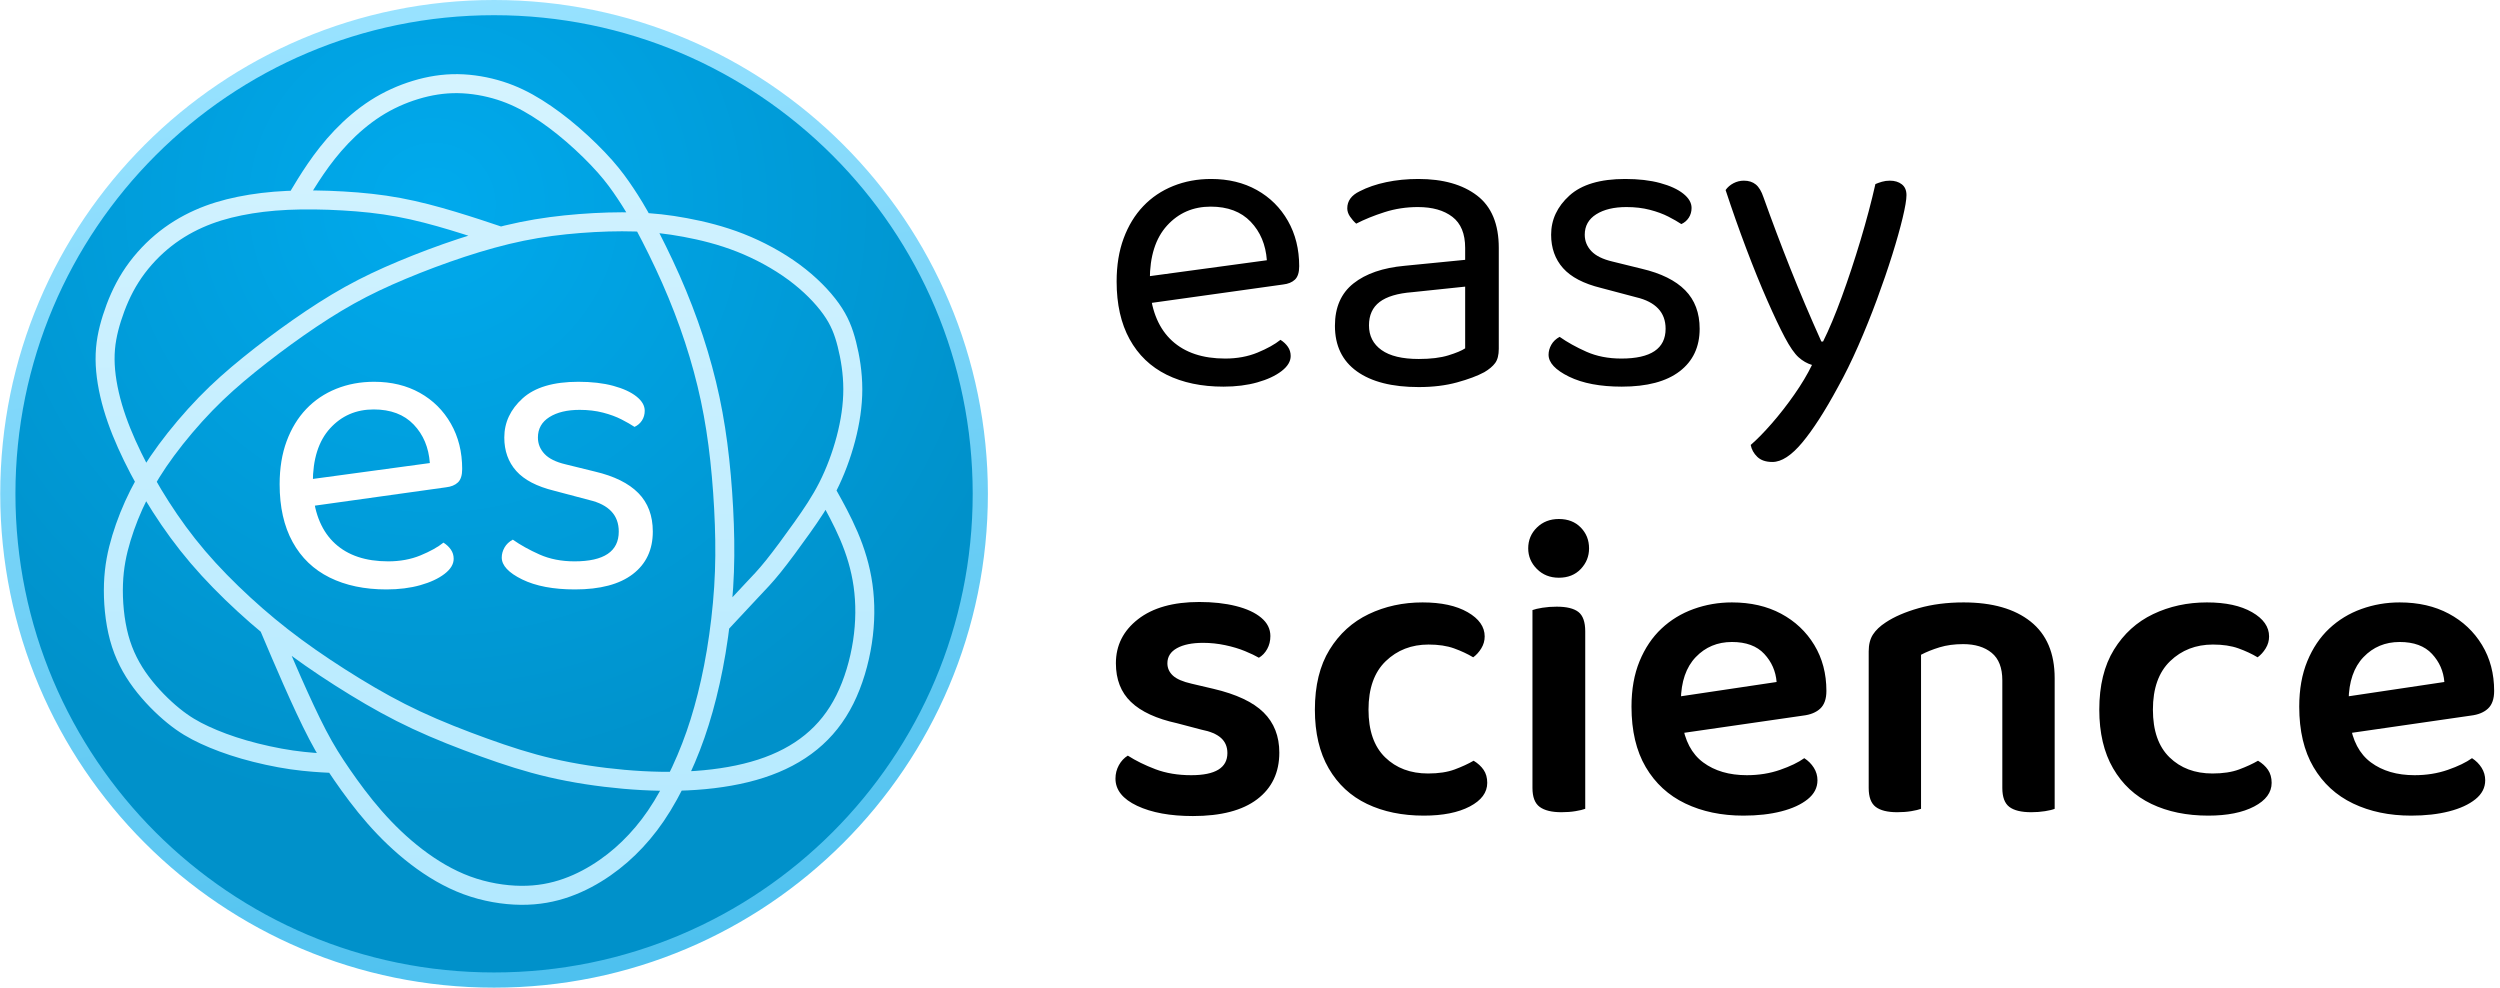
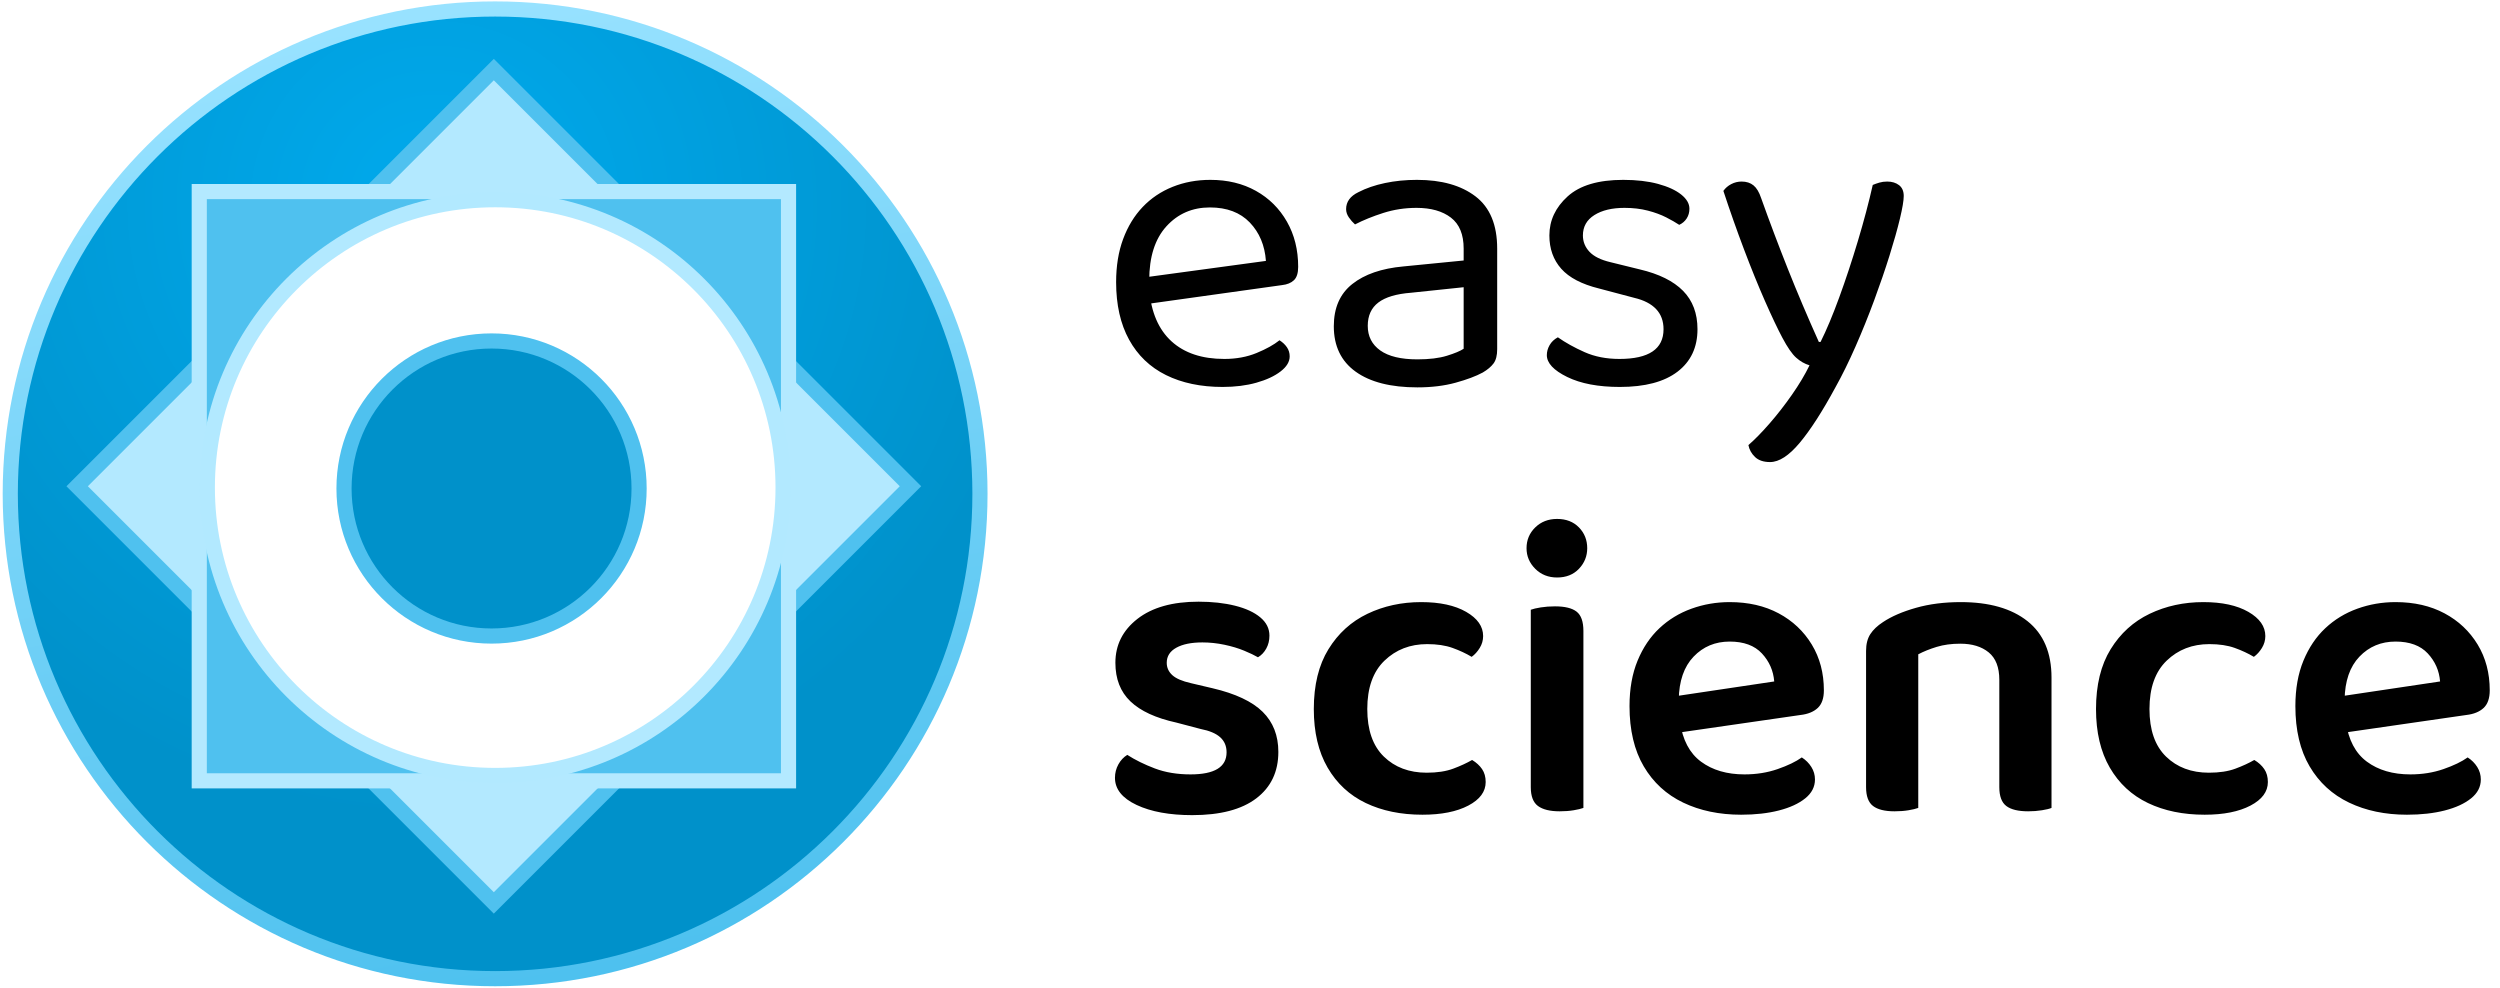
- <svg xmlns="http://www.w3.org/2000/svg" xmlns:ns1="https://boxy-svg.com" viewBox="0 0 164.5 65" height="32px" width="81px">
+ <svg xmlns="http://www.w3.org/2000/svg" xmlns:ns1="https://boxy-svg.com" viewBox="0 0 165 65" width="81px" height="32px">
  <defs>
-     <ns1:grid x="0" y="0" width="190" height="80" />
-     <linearGradient gradientUnits="userSpaceOnUse" x1="18.908" y1="-199.784" x2="18.908" y2="-134.405" id="gradient-7" gradientTransform="matrix(8.425974, 0, 0, 8.425974, 164.4273, 1731.95)">
-       <stop offset="0" style="stop-color: rgb(212, 243, 255);" />
-       <stop offset="1" style="stop-color: rgb(179, 233, 255);" />
-     </linearGradient>
-     <radialGradient id="gradient-2" gradientUnits="userSpaceOnUse" cx="152.286" cy="126.898" r="330" gradientTransform="matrix(0.638467, -1.091841, 1.097297, 0.641658, 52.65612, 215.4018)">
+     <radialGradient id="gradient-1" gradientUnits="userSpaceOnUse" cx="152.286" cy="126.898" r="330" gradientTransform="matrix(0.638467, -1.091841, 1.097297, 0.641658, 52.65612, 215.4018)">
      <stop offset="0" style="stop-color: rgb(0, 170, 237);" />
      <stop offset="1" style="stop-color: rgb(0, 145, 202);" />
    </radialGradient>
-     <linearGradient id="gradient-3" gradientUnits="userSpaceOnUse" x1="330" y1="0" x2="330" y2="660" gradientTransform="matrix(0.980745, -0.195296, 0.195753, 0.983035, -58.73431, 67.66556)">
+     <linearGradient id="gradient-0" gradientUnits="userSpaceOnUse" x1="330" y1="0" x2="330" y2="660" gradientTransform="matrix(0.980745, -0.195296, 0.195753, 0.983035, -58.73431, 67.66556)">
      <stop offset="0" style="stop-color: rgb(152, 226, 255);" />
      <stop offset="1" style="stop-color: rgb(78, 193, 239);" />
    </linearGradient>
+     <ns1:grid x="0" y="0" width="186" height="80" />
  </defs>
-   <g transform="matrix(0.341978, 0, 0, 0.341978, -0.575171, 0.222591)">
-     <g transform="matrix(0.283555, 0, 0, 0.283555, 3.164114, 1.670931)">
-       <circle style="paint-order: fill; stroke-width: 10.312px; fill: url(&quot;#gradient-2&quot;); stroke: url(&quot;#gradient-3&quot;);" cx="329.929" cy="326.968" r="330">
+   <g transform="matrix(0.341978, 0, 0, 0.341978, -0.383626, 0.22259)">
+     <g transform="matrix(0.283555, 0, 0, 0.283555, 3.122751, 1.671054)">
+       <circle style="fill: url(&quot;#gradient-1&quot;); stroke: url(&quot;#gradient-0&quot;); paint-order: fill; stroke-width: 10.312px;" cx="329.929" cy="326.968" r="330">
        </circle>
-       <path style="fill: none; stroke: url(&quot;#gradient-7&quot;); stroke-width: 12.891px;" d="M 195.564 127.662 L 197.656 124.156 C 199.747 120.649 203.931 113.637 208.867 106.435 C 213.803 99.233 219.492 91.843 226.295 84.727 C 233.098 77.611 241.014 70.771 249.576 65.288 C 258.137 59.805 267.342 55.68 276.684 52.844 C 286.025 50.008 295.503 48.462 305.264 48.582 C 315.024 48.702 325.069 50.49 334.051 53.343 C 343.033 56.196 350.953 60.114 359 65.133 C 367.047 70.152 375.222 76.271 383.253 83.215 C 391.285 90.159 399.174 97.927 405.169 104.699 C 411.164 111.471 415.265 117.246 419.189 123.141 C 423.113 129.037 426.86 135.052 432.082 144.763 C 437.303 154.474 443.999 167.881 449.956 181.356 C 455.913 194.831 461.132 208.374 465.587 221.935 C 470.042 235.496 473.733 249.074 476.609 262.601 C 479.484 276.127 481.544 289.603 483.104 303.937 C 484.665 318.272 485.727 333.465 486.23 347.903 C 486.734 362.34 486.679 376.022 485.754 390.476 C 484.83 404.931 483.035 420.159 480.679 434.236 C 478.323 448.312 475.404 461.237 472.066 473.131 C 468.729 485.025 464.971 495.887 460.269 506.939 C 455.566 517.991 449.919 529.231 444.164 538.65 C 438.41 548.069 432.549 555.665 426.188 562.489 C 419.827 569.312 412.965 575.362 405.195 580.759 C 397.424 586.156 388.745 590.9 379.329 594.252 C 369.914 597.603 359.763 599.563 348.201 599.46 C 336.639 599.356 323.666 597.191 311.459 592.688 C 299.253 588.184 287.813 581.344 277.341 573.334 C 266.868 565.325 257.364 556.147 248.878 546.47 C 240.393 536.794 232.926 526.618 226.746 517.663 C 220.565 508.709 215.67 500.974 210.168 490.456 C 204.666 479.937 198.558 466.634 192.963 453.984 C 187.369 441.334 182.288 429.337 179.748 423.339 L 177.208 417.34 M 222.304 510.05 L 217.553 509.809 C 212.803 509.569 203.301 509.087 192.7 507.558 C 182.099 506.028 170.398 503.45 160.153 500.494 C 149.907 497.537 141.118 494.203 133.55 490.696 C 125.982 487.19 119.637 483.512 112.394 477.634 C 105.151 471.756 97.011 463.678 90.385 454.792 C 83.759 445.906 78.648 436.212 75.511 424.645 C 72.374 413.077 71.212 399.637 71.628 388.07 C 72.044 376.502 74.037 366.809 77.023 356.96 C 80.008 347.112 83.986 337.109 88.948 327.278 C 93.91 317.447 99.857 307.787 107.543 297.372 C 115.23 286.956 124.655 275.784 134.127 266.021 C 143.599 256.259 153.118 247.905 163.599 239.415 C 174.079 230.924 185.523 222.296 197.047 214.235 C 208.571 206.174 220.176 198.681 231.75 192.235 C 243.324 185.79 254.868 180.393 267.555 175.082 C 280.243 169.771 294.076 164.546 307.87 160.008 C 321.665 155.471 335.422 151.621 348.775 148.888 C 362.128 146.155 375.077 144.54 388.066 143.526 C 401.054 142.512 414.083 142.099 425.803 142.477 C 437.523 142.856 447.935 144.024 459.595 146.19 C 471.255 148.355 484.163 151.518 497.043 156.588 C 509.924 161.658 522.776 168.637 533.534 176.577 C 544.292 184.518 552.954 193.421 558.662 201.43 C 564.37 209.44 567.124 216.555 569.379 225.424 C 571.634 234.293 573.39 244.915 573.406 255.898 C 573.421 266.881 571.696 278.224 568.722 289.534 C 565.749 300.843 561.527 312.118 556.476 322.087 C 551.425 332.056 545.543 340.718 538.933 350.034 C 532.323 359.35 524.983 369.318 519.409 376.245 C 513.835 383.171 510.027 387.056 504.341 393.071 C 498.656 399.087 491.093 407.234 487.312 411.307 L 483.531 415.381 M 336.144 152.824 L 330.57 150.951 C 324.996 149.077 313.849 145.331 302.032 141.773 C 290.216 138.215 277.731 134.846 265.224 132.526 C 252.716 130.205 240.186 128.934 227.391 128.195 C 214.597 127.456 201.538 127.249 189.694 127.799 C 177.85 128.349 167.222 129.656 157.334 131.667 C 147.446 133.678 138.298 136.393 129.429 140.346 C 120.561 144.299 111.97 149.49 104.045 156.176 C 96.12 162.861 88.86 171.043 83.209 179.946 C 77.558 188.849 73.515 198.474 70.593 207.686 C 67.672 216.899 65.87 225.699 65.929 235.685 C 65.987 245.671 67.905 256.843 71.181 268.032 C 74.457 279.221 79.091 290.428 84.612 301.754 C 90.132 313.081 96.54 324.527 103.858 335.94 C 111.176 347.352 119.406 358.731 128.904 369.868 C 138.401 381.006 149.168 391.903 160.221 402.061 C 171.274 412.219 182.615 421.637 195.304 430.987 C 207.994 440.337 222.032 449.619 235.7 457.972 C 249.367 466.325 262.664 473.75 277.318 480.59 C 291.972 487.431 307.984 493.687 323.202 499.17 C 338.42 504.653 352.843 509.362 368.537 513.006 C 384.231 516.65 401.195 519.228 417.924 520.706 C 434.652 522.184 451.146 522.562 466.929 521.462 C 482.712 520.362 497.786 517.784 511.017 513.504 C 524.248 509.225 535.636 503.243 545.122 495.492 C 554.608 487.74 562.191 478.219 568.012 466.548 C 573.834 454.878 577.893 441.059 579.945 427.618 C 581.998 414.178 582.042 401.115 580.348 389.05 C 578.653 376.984 575.219 365.915 570.704 355.362 C 566.189 344.809 560.592 334.771 557.794 329.753 L 554.996 324.734" ns1:d="M 195.564 127.662 U 208.114 106.624 U 225.181 84.452 U 248.931 63.93 U 276.548 51.555 U 304.98 46.915 U 335.113 52.277 U 358.873 64.033 U 383.396 82.39 U 407.063 105.696 U 419.366 123.021 U 430.607 141.068 U 450.695 181.287 U 466.35 221.918 U 477.425 262.652 U 483.603 303.078 U 486.789 348.659 U 486.624 389.703 U 481.241 435.387 U 472.486 474.162 U 461.214 506.75 U 444.271 540.472 U 426.688 563.262 U 406.104 581.412 U 380.065 595.644 U 349.612 601.522 U 310.693 595.025 U 276.373 574.503 U 247.859 546.969 U 225.46 516.443 U 210.775 493.24 U 192.449 453.331 U 177.208 417.34 M 222.304 510.05 U 193.8 508.606 U 158.697 500.872 U 132.328 490.868 U 113.291 479.834 U 88.871 455.6 U 73.536 426.518 U 70.05 386.196 U 76.031 357.115 U 87.963 327.106 U 105.804 298.128 U 134.081 264.612 U 162.636 239.552 U 196.966 213.668 U 231.781 191.187 U 266.411 174.996 U 307.908 159.321 U 349.179 147.771 U 388.026 142.924 U 427.111 141.687 U 458.347 145.193 U 497.071 154.68 U 535.629 175.615 U 561.617 202.324 U 569.877 223.671 U 575.147 255.537 U 569.97 289.568 U 557.306 323.393 U 539.662 349.381 U 517.644 379.287 U 506.218 390.94 U 483.531 415.381 M 336.144 152.824 U 302.701 141.584 U 265.246 131.477 U 227.656 127.662 U 188.479 127.043 U 156.593 130.962 U 129.151 139.109 U 103.38 154.68 U 81.6 179.224 U 69.473 208.099 U 64.069 234.499 U 69.823 268.015 U 83.725 301.634 U 102.947 335.974 U 127.635 370.109 U 159.934 402.8 U 193.955 431.056 U 236.071 458.9 U 275.96 481.175 U 323.996 499.943 U 367.267 514.072 U 418.159 521.806 U 467.639 522.94 U 512.859 515.206 U 547.025 497.262 U 569.774 468.697 U 581.953 427.24 U 582.087 388.053 U 571.785 354.846 U 554.996 324.734 1@22861cfc" />
-       <path d="M 200.281 336.119 L 199.126 317.925 L 286.344 306.084 Q 285.188 290.2 275.369 279.947 Q 265.55 269.695 248.222 269.695 Q 230.316 269.695 218.62 282.547 Q 206.924 295.398 206.924 319.369 L 206.924 325.722 Q 208.945 348.826 222.086 360.811 Q 235.226 372.797 258.041 372.797 Q 270.171 372.797 279.99 368.753 Q 289.809 364.71 295.585 360.089 Q 298.762 362.111 300.639 364.855 Q 302.516 367.598 302.516 371.064 Q 302.516 376.551 296.307 381.316 Q 290.098 386.081 279.846 388.969 Q 269.593 391.857 256.886 391.857 Q 234.648 391.857 218.331 383.771 Q 202.014 375.685 193.206 359.656 Q 184.397 343.628 184.397 320.524 Q 184.397 304.062 189.162 291.211 Q 193.928 278.359 202.447 269.406 Q 210.967 260.453 222.808 255.688 Q 234.648 250.923 248.511 250.923 Q 266.128 250.923 279.557 258.432 Q 292.986 265.941 300.639 279.37 Q 308.292 292.799 308.292 310.127 Q 308.292 316.481 305.404 319.224 Q 302.516 321.968 297.318 322.545 Z M 437.667 352.581 Q 437.667 371.064 424.093 381.461 Q 410.519 391.857 384.816 391.857 Q 362.867 391.857 349.005 385.071 Q 335.143 378.284 335.143 370.197 Q 335.143 366.732 337.02 363.411 Q 338.897 360.089 342.651 358.068 Q 350.449 363.555 360.846 368.176 Q 371.243 372.797 384.527 372.797 Q 414.563 372.797 414.563 352.581 Q 414.563 344.205 409.509 338.863 Q 404.455 333.52 394.635 331.209 L 370.665 324.856 Q 353.048 320.524 344.962 311.427 Q 336.875 302.329 336.875 288.756 Q 336.875 273.449 349.294 262.186 Q 361.712 250.923 387.127 250.923 Q 400.7 250.923 410.808 253.667 Q 420.916 256.41 426.548 260.887 Q 432.179 265.363 432.179 270.561 Q 432.179 274.316 430.302 277.204 Q 428.425 280.092 425.248 281.536 Q 421.783 279.225 416.44 276.482 Q 411.097 273.738 403.877 271.861 Q 396.657 269.984 387.993 269.984 Q 375.286 269.984 367.488 274.893 Q 359.691 279.803 359.691 288.756 Q 359.691 295.109 364.167 299.875 Q 368.643 304.64 378.463 306.95 L 398.39 311.86 Q 418.028 316.481 427.847 326.444 Q 437.667 336.408 437.667 352.581 Z" style="fill: rgb(255, 255, 255); line-height: 191.825px; text-wrap-mode: nowrap;" />
+       <g transform="matrix(0.902343, 0, 0, 0.902343, -168.3226, 413.7132)">
+         <rect x="100.641" y="100.641" transform="matrix(0.707107, -0.707107, 0.707107, 0.707107, 94.58025, -101.848)" class="st5" width="444.467" height="444.467" style="stroke-miterlimit: 2; fill: rgb(179, 233, 255); stroke-width: 11.429px; stroke: rgb(79, 193, 239);" />
+         <rect x="100.641" y="100.641" transform="matrix(0, 1, -1, 0, 874.1321, -424.7489)" class="st6" width="444.474" height="444.474" style="stroke-miterlimit: 2; fill: rgb(79, 193, 239); stroke: rgb(179, 233, 255); stroke-width: 11.429px;" />
+         <circle class="st7" cx="552.244" cy="-100.84" r="217.143" style="stroke-miterlimit: 1.106; fill: rgb(255, 255, 255); stroke-width: 11.429px; stroke: rgb(178, 233, 255);" />
+         <circle class="st8" cx="549.492" cy="-100.15" r="111.289" style="stroke-miterlimit: 1.106; fill: rgb(0, 145, 202); stroke-width: 11.429px; stroke: rgb(79, 193, 239);" />
+       </g>
    </g>
    <g transform="matrix(1, 0, 0, 1, -3.848826, -4.564161)" style="">
-       <path d="M 224.881 62.515 L 224.553 57.355 L 249.287 53.997 Q 248.959 49.493 246.175 46.585 Q 243.39 43.678 238.476 43.678 Q 233.398 43.678 230.081 47.323 Q 226.764 50.967 226.764 57.765 L 226.764 59.567 Q 227.338 66.119 231.064 69.517 Q 234.79 72.916 241.261 72.916 Q 244.7 72.916 247.485 71.77 Q 250.27 70.623 251.908 69.313 Q 252.808 69.886 253.341 70.664 Q 253.873 71.442 253.873 72.425 Q 253.873 73.981 252.112 75.332 Q 250.351 76.684 247.444 77.503 Q 244.537 78.322 240.933 78.322 Q 234.627 78.322 229.999 76.029 Q 225.372 73.735 222.874 69.19 Q 220.376 64.644 220.376 58.092 Q 220.376 53.424 221.727 49.78 Q 223.079 46.135 225.495 43.596 Q 227.911 41.057 231.269 39.706 Q 234.627 38.355 238.558 38.355 Q 243.554 38.355 247.362 40.484 Q 251.17 42.613 253.341 46.422 Q 255.511 50.23 255.511 55.144 Q 255.511 56.946 254.692 57.724 Q 253.873 58.502 252.399 58.666 Z M 278.523 72.998 Q 281.962 72.998 284.215 72.302 Q 286.467 71.606 287.45 70.951 L 287.45 59.075 L 277.294 60.14 Q 273.035 60.468 270.988 62.024 Q 268.94 63.58 268.94 66.528 Q 268.94 69.558 271.356 71.278 Q 273.772 72.998 278.523 72.998 Z M 278.441 38.355 Q 285.566 38.355 289.743 41.549 Q 293.92 44.743 293.92 51.622 L 293.92 71.033 Q 293.92 72.834 293.224 73.776 Q 292.528 74.718 291.135 75.537 Q 289.17 76.602 285.894 77.503 Q 282.618 78.404 278.523 78.404 Q 270.824 78.404 266.606 75.373 Q 262.388 72.343 262.388 66.61 Q 262.388 61.287 265.951 58.461 Q 269.514 55.635 275.82 55.062 L 287.45 53.916 L 287.45 51.622 Q 287.45 47.527 284.993 45.644 Q 282.536 43.76 278.359 43.76 Q 275.001 43.76 271.93 44.743 Q 268.858 45.726 266.483 46.954 Q 265.828 46.381 265.296 45.603 Q 264.763 44.825 264.763 44.006 Q 264.763 41.876 267.139 40.73 Q 269.35 39.583 272.257 38.969 Q 275.165 38.355 278.441 38.355 Z M 332.577 67.183 Q 332.577 72.425 328.727 75.373 Q 324.878 78.322 317.589 78.322 Q 311.365 78.322 307.433 76.397 Q 303.502 74.472 303.502 72.179 Q 303.502 71.196 304.034 70.255 Q 304.567 69.313 305.632 68.739 Q 307.843 70.296 310.791 71.606 Q 313.74 72.916 317.507 72.916 Q 326.025 72.916 326.025 67.183 Q 326.025 64.808 324.591 63.293 Q 323.158 61.778 320.374 61.123 L 313.576 59.321 Q 308.58 58.092 306.287 55.513 Q 303.994 52.933 303.994 49.083 Q 303.994 44.743 307.515 41.549 Q 311.037 38.355 318.244 38.355 Q 322.093 38.355 324.96 39.133 Q 327.826 39.911 329.423 41.18 Q 331.021 42.45 331.021 43.924 Q 331.021 44.988 330.488 45.807 Q 329.956 46.626 329.055 47.036 Q 328.072 46.381 326.557 45.603 Q 325.042 44.825 322.994 44.292 Q 320.947 43.76 318.49 43.76 Q 314.886 43.76 312.675 45.152 Q 310.464 46.545 310.464 49.083 Q 310.464 50.885 311.733 52.237 Q 313.003 53.588 315.787 54.243 L 321.438 55.635 Q 327.007 56.946 329.792 59.771 Q 332.577 62.597 332.577 67.183 Z M 348.956 68.821 Q 347.563 66.201 345.598 61.737 Q 343.632 57.273 341.544 51.745 Q 339.455 46.217 337.571 40.484 Q 338.145 39.665 339.087 39.174 Q 340.028 38.682 341.093 38.682 Q 342.485 38.682 343.386 39.419 Q 344.287 40.156 344.861 41.876 Q 347.318 48.756 350.02 55.554 Q 352.723 62.351 355.999 69.64 L 356.327 69.64 Q 358.046 66.201 359.93 61.041 Q 361.814 55.881 363.534 50.148 Q 365.254 44.415 366.4 39.337 Q 366.974 39.092 367.67 38.887 Q 368.366 38.682 369.185 38.682 Q 370.577 38.682 371.478 39.378 Q 372.379 40.074 372.379 41.467 Q 372.379 42.777 371.642 45.848 Q 370.905 48.92 369.635 52.974 Q 368.366 57.028 366.687 61.573 Q 365.008 66.119 363.083 70.5 Q 361.159 74.882 359.193 78.404 Q 355.426 85.365 352.313 89.092 Q 349.201 92.818 346.58 92.818 Q 344.697 92.818 343.673 91.835 Q 342.649 90.852 342.404 89.542 Q 344.205 87.986 346.458 85.406 Q 348.71 82.826 350.798 79.837 Q 352.887 76.848 354.197 74.145 Q 352.805 73.735 351.617 72.671 Q 350.43 71.606 348.956 68.821 Z" style="line-height: 191.825px; text-wrap-mode: nowrap;" />
-       <path d="M 251.685 148.756 Q 251.685 154.489 247.426 157.724 Q 243.167 160.959 235.059 160.959 Q 228.507 160.959 224.33 158.994 Q 220.154 157.028 220.154 153.752 Q 220.154 152.36 220.809 151.172 Q 221.464 149.985 222.529 149.33 Q 224.822 150.804 227.852 151.95 Q 230.882 153.097 234.732 153.097 Q 241.693 153.097 241.693 148.838 Q 241.693 147.036 240.465 145.931 Q 239.236 144.825 236.697 144.334 L 232.029 143.105 Q 226.05 141.795 223.143 139.01 Q 220.235 136.226 220.235 131.557 Q 220.235 126.398 224.494 123.081 Q 228.753 119.764 236.288 119.764 Q 240.219 119.764 243.331 120.542 Q 246.443 121.32 248.204 122.794 Q 249.965 124.268 249.965 126.316 Q 249.965 127.708 249.351 128.814 Q 248.737 129.919 247.754 130.493 Q 246.771 129.919 245.092 129.223 Q 243.413 128.527 241.284 128.077 Q 239.154 127.626 237.025 127.626 Q 233.831 127.626 231.988 128.65 Q 230.145 129.674 230.145 131.557 Q 230.145 132.95 231.21 133.932 Q 232.275 134.915 234.814 135.489 L 238.991 136.471 Q 245.624 138.027 248.655 141.017 Q 251.685 144.006 251.685 148.756 Z M 280.398 127.954 Q 275.484 127.954 272.167 131.148 Q 268.85 134.342 268.85 140.484 Q 268.85 146.545 272.044 149.657 Q 275.238 152.769 280.316 152.769 Q 283.346 152.769 285.434 151.991 Q 287.523 151.213 289.079 150.312 Q 290.307 151.05 291.004 152.073 Q 291.7 153.097 291.7 154.571 Q 291.7 157.356 288.342 159.117 Q 284.984 160.878 279.497 160.878 Q 273.272 160.878 268.563 158.625 Q 263.854 156.373 261.192 151.787 Q 258.53 147.2 258.53 140.484 Q 258.53 133.523 261.356 128.937 Q 264.181 124.35 268.891 122.098 Q 273.6 119.846 279.251 119.846 Q 284.656 119.846 287.932 121.729 Q 291.208 123.613 291.208 126.398 Q 291.208 127.626 290.553 128.691 Q 289.898 129.756 288.997 130.411 Q 287.359 129.428 285.312 128.691 Q 283.264 127.954 280.398 127.954 Z M 299.583 109.444 Q 299.583 107.069 301.262 105.431 Q 302.941 103.793 305.48 103.793 Q 308.101 103.793 309.698 105.431 Q 311.295 107.069 311.295 109.444 Q 311.295 111.738 309.698 113.417 Q 308.101 115.095 305.48 115.095 Q 302.941 115.095 301.262 113.417 Q 299.583 111.738 299.583 109.444 Z M 300.402 138.109 L 310.558 138.109 L 310.558 159.567 Q 309.903 159.813 308.674 160.018 Q 307.446 160.222 305.972 160.222 Q 303.187 160.222 301.795 159.199 Q 300.402 158.175 300.402 155.554 Z M 310.558 143.269 L 300.402 143.269 L 300.402 121.32 Q 301.058 121.074 302.327 120.869 Q 303.597 120.665 305.071 120.665 Q 307.937 120.665 309.248 121.688 Q 310.558 122.712 310.558 125.415 Z M 325.848 145.48 L 325.438 138.437 L 347.387 135.161 Q 347.142 132.049 345.012 129.756 Q 342.883 127.462 338.788 127.462 Q 334.611 127.462 331.826 130.37 Q 329.042 133.277 328.96 138.683 L 329.206 142.941 Q 329.943 148.183 333.26 150.64 Q 336.577 153.097 341.654 153.097 Q 345.094 153.097 348.043 152.073 Q 350.991 151.05 352.711 149.821 Q 353.858 150.558 354.554 151.664 Q 355.25 152.769 355.25 154.08 Q 355.25 156.209 353.366 157.724 Q 351.482 159.24 348.288 160.059 Q 345.094 160.878 340.999 160.878 Q 334.693 160.878 329.82 158.543 Q 324.947 156.209 322.203 151.541 Q 319.46 146.873 319.46 139.911 Q 319.46 134.915 321.016 131.148 Q 322.572 127.38 325.234 124.883 Q 327.895 122.385 331.417 121.115 Q 334.939 119.846 338.788 119.846 Q 344.193 119.846 348.247 122.016 Q 352.301 124.186 354.636 128.036 Q 356.97 131.885 356.97 136.881 Q 356.97 139.174 355.782 140.28 Q 354.595 141.385 352.465 141.631 Z M 400.899 134.424 L 400.899 142.368 L 390.825 142.368 L 390.825 134.833 Q 390.825 131.23 388.778 129.551 Q 386.73 127.872 383.29 127.872 Q 380.752 127.872 378.745 128.486 Q 376.738 129.1 375.182 129.919 L 375.182 142.368 L 365.109 142.368 L 365.109 129.264 Q 365.109 127.299 365.928 126.029 Q 366.747 124.76 368.385 123.695 Q 370.842 122.057 374.732 120.951 Q 378.622 119.846 383.372 119.846 Q 391.644 119.846 396.272 123.531 Q 400.899 127.217 400.899 134.424 Z M 365.109 138.355 L 375.182 138.355 L 375.182 159.567 Q 374.527 159.813 373.299 160.018 Q 372.07 160.222 370.596 160.222 Q 367.811 160.222 366.46 159.199 Q 365.109 158.175 365.109 155.554 Z M 390.825 138.355 L 400.899 138.355 L 400.899 159.567 Q 400.326 159.813 399.056 160.018 Q 397.787 160.222 396.394 160.222 Q 393.528 160.222 392.177 159.199 Q 390.825 158.175 390.825 155.554 Z M 431.352 127.954 Q 426.438 127.954 423.122 131.148 Q 419.805 134.342 419.805 140.484 Q 419.805 146.545 422.999 149.657 Q 426.193 152.769 431.271 152.769 Q 434.301 152.769 436.389 151.991 Q 438.478 151.213 440.034 150.312 Q 441.262 151.05 441.959 152.073 Q 442.655 153.097 442.655 154.571 Q 442.655 157.356 439.297 159.117 Q 435.939 160.878 430.452 160.878 Q 424.227 160.878 419.518 158.625 Q 414.809 156.373 412.147 151.787 Q 409.485 147.2 409.485 140.484 Q 409.485 133.523 412.311 128.937 Q 415.136 124.35 419.846 122.098 Q 424.555 119.846 430.206 119.846 Q 435.611 119.846 438.887 121.729 Q 442.163 123.613 442.163 126.398 Q 442.163 127.626 441.508 128.691 Q 440.853 129.756 439.952 130.411 Q 438.314 129.428 436.266 128.691 Q 434.219 127.954 431.352 127.954 Z M 454.353 145.48 L 453.944 138.437 L 475.893 135.161 Q 475.647 132.049 473.518 129.756 Q 471.389 127.462 467.294 127.462 Q 463.117 127.462 460.332 130.37 Q 457.547 133.277 457.466 138.683 L 457.711 142.941 Q 458.448 148.183 461.765 150.64 Q 465.082 153.097 470.16 153.097 Q 473.6 153.097 476.548 152.073 Q 479.497 151.05 481.217 149.821 Q 482.363 150.558 483.059 151.664 Q 483.755 152.769 483.755 154.08 Q 483.755 156.209 481.872 157.724 Q 479.988 159.24 476.794 160.059 Q 473.6 160.878 469.505 160.878 Q 463.199 160.878 458.325 158.543 Q 453.452 156.209 450.709 151.541 Q 447.965 146.873 447.965 139.911 Q 447.965 134.915 449.521 131.148 Q 451.077 127.38 453.739 124.883 Q 456.401 122.385 459.923 121.115 Q 463.444 119.846 467.294 119.846 Q 472.699 119.846 476.753 122.016 Q 480.807 124.186 483.141 128.036 Q 485.475 131.885 485.475 136.881 Q 485.475 139.174 484.288 140.28 Q 483.1 141.385 480.971 141.631 Z" style="line-height: 191.825px; text-wrap-mode: nowrap;" />
+       <path d="M 224.881 62.515 L 224.553 57.355 L 249.287 53.997 Q 248.959 49.493 246.175 46.585 Q 243.39 43.678 238.476 43.678 Q 233.398 43.678 230.081 47.323 Q 226.764 50.967 226.764 57.765 L 226.764 59.567 Q 227.338 66.119 231.064 69.517 Q 234.791 72.916 241.261 72.916 Q 244.7 72.916 247.485 71.77 Q 250.27 70.623 251.908 69.313 Q 252.809 69.886 253.341 70.664 Q 253.873 71.442 253.873 72.425 Q 253.873 73.981 252.112 75.332 Q 250.352 76.684 247.444 77.503 Q 244.537 78.322 240.933 78.322 Q 234.627 78.322 229.999 76.029 Q 225.372 73.735 222.874 69.19 Q 220.376 64.644 220.376 58.092 Q 220.376 53.424 221.727 49.78 Q 223.079 46.135 225.495 43.596 Q 227.911 41.057 231.269 39.706 Q 234.627 38.355 238.558 38.355 Q 243.554 38.355 247.362 40.484 Q 251.171 42.613 253.341 46.422 Q 255.511 50.23 255.511 55.144 Q 255.511 56.946 254.692 57.724 Q 253.873 58.502 252.399 58.666 Z M 278.522 72.998 Q 281.962 72.998 284.214 72.302 Q 286.466 71.606 287.449 70.951 L 287.449 59.075 L 277.294 60.14 Q 273.035 60.468 270.987 62.024 Q 268.94 63.58 268.94 66.528 Q 268.94 69.558 271.356 71.278 Q 273.772 72.998 278.522 72.998 Z M 278.44 38.355 Q 285.566 38.355 289.742 41.549 Q 293.919 44.743 293.919 51.622 L 293.919 71.033 Q 293.919 72.834 293.223 73.776 Q 292.527 74.718 291.135 75.537 Q 289.169 76.602 285.893 77.503 Q 282.617 78.404 278.522 78.404 Q 270.824 78.404 266.606 75.373 Q 262.388 72.343 262.388 66.61 Q 262.388 61.287 265.951 58.461 Q 269.513 55.635 275.819 55.062 L 287.449 53.916 L 287.449 51.622 Q 287.449 47.527 284.992 45.644 Q 282.535 43.76 278.358 43.76 Q 275 43.76 271.929 44.743 Q 268.858 45.726 266.483 46.954 Q 265.828 46.381 265.295 45.603 Q 264.763 44.825 264.763 44.006 Q 264.763 41.876 267.138 40.73 Q 269.349 39.583 272.257 38.969 Q 275.164 38.355 278.44 38.355 Z M 332.576 67.183 Q 332.576 72.425 328.727 75.373 Q 324.877 78.322 317.588 78.322 Q 311.364 78.322 307.433 76.397 Q 303.502 74.472 303.502 72.179 Q 303.502 71.196 304.034 70.255 Q 304.566 69.313 305.631 68.739 Q 307.842 70.296 310.791 71.606 Q 313.739 72.916 317.506 72.916 Q 326.024 72.916 326.024 67.183 Q 326.024 64.808 324.591 63.293 Q 323.158 61.778 320.373 61.123 L 313.575 59.321 Q 308.579 58.092 306.286 55.513 Q 303.993 52.933 303.993 49.083 Q 303.993 44.743 307.515 41.549 Q 311.036 38.355 318.244 38.355 Q 322.093 38.355 324.959 39.133 Q 327.826 39.911 329.423 41.18 Q 331.02 42.45 331.02 43.924 Q 331.02 44.988 330.488 45.807 Q 329.955 46.626 329.054 47.036 Q 328.072 46.381 326.556 45.603 Q 325.041 44.825 322.994 44.292 Q 320.946 43.76 318.489 43.76 Q 314.886 43.76 312.674 45.152 Q 310.463 46.545 310.463 49.083 Q 310.463 50.885 311.733 52.237 Q 313.002 53.588 315.787 54.243 L 321.438 55.635 Q 327.007 56.946 329.791 59.771 Q 332.576 62.597 332.576 67.183 Z M 348.957 68.821 Q 347.565 66.201 345.599 61.737 Q 343.634 57.273 341.545 51.745 Q 339.457 46.217 337.573 40.484 Q 338.146 39.665 339.088 39.174 Q 340.03 38.682 341.095 38.682 Q 342.487 38.682 343.388 39.419 Q 344.289 40.156 344.862 41.876 Q 347.319 48.756 350.022 55.554 Q 352.725 62.351 356.001 69.64 L 356.328 69.64 Q 358.048 66.201 359.932 61.041 Q 361.816 55.881 363.535 50.148 Q 365.255 44.415 366.402 39.337 Q 366.975 39.092 367.671 38.887 Q 368.368 38.682 369.187 38.682 Q 370.579 38.682 371.48 39.378 Q 372.381 40.074 372.381 41.467 Q 372.381 42.777 371.644 45.848 Q 370.906 48.92 369.637 52.974 Q 368.368 57.028 366.689 61.573 Q 365.01 66.119 363.085 70.5 Q 361.16 74.882 359.195 78.404 Q 355.427 85.365 352.315 89.092 Q 349.203 92.818 346.582 92.818 Q 344.698 92.818 343.675 91.835 Q 342.651 90.852 342.405 89.542 Q 344.207 87.986 346.459 85.406 Q 348.712 82.826 350.8 79.837 Q 352.888 76.848 354.199 74.145 Q 352.807 73.735 351.619 72.671 Q 350.431 71.606 348.957 68.821 Z" style="line-height: 191.825px; text-wrap-mode: nowrap;" />
+       <path d="M 251.685 148.756 Q 251.685 154.489 247.426 157.724 Q 243.167 160.96 235.059 160.96 Q 228.507 160.96 224.33 158.994 Q 220.153 157.028 220.153 153.752 Q 220.153 152.36 220.809 151.172 Q 221.464 149.985 222.529 149.33 Q 224.822 150.804 227.852 151.951 Q 230.882 153.097 234.732 153.097 Q 241.693 153.097 241.693 148.838 Q 241.693 147.037 240.465 145.931 Q 239.236 144.825 236.697 144.334 L 232.029 143.105 Q 226.05 141.795 223.143 139.01 Q 220.235 136.226 220.235 131.557 Q 220.235 126.398 224.494 123.081 Q 228.753 119.764 236.288 119.764 Q 240.219 119.764 243.331 120.542 Q 246.443 121.32 248.204 122.794 Q 249.965 124.268 249.965 126.316 Q 249.965 127.708 249.351 128.814 Q 248.737 129.919 247.754 130.493 Q 246.771 129.919 245.092 129.223 Q 243.413 128.527 241.284 128.077 Q 239.154 127.626 237.025 127.626 Q 233.831 127.626 231.988 128.65 Q 230.145 129.674 230.145 131.557 Q 230.145 132.95 231.21 133.933 Q 232.275 134.915 234.814 135.489 L 238.99 136.471 Q 245.624 138.028 248.655 141.017 Q 251.685 144.006 251.685 148.756 Z M 280.396 127.954 Q 275.482 127.954 272.165 131.148 Q 268.849 134.342 268.849 140.485 Q 268.849 146.545 272.043 149.657 Q 275.237 152.77 280.315 152.77 Q 283.345 152.77 285.433 151.991 Q 287.522 151.213 289.078 150.313 Q 290.306 151.05 291.002 152.073 Q 291.699 153.097 291.699 154.571 Q 291.699 157.356 288.341 159.117 Q 284.983 160.878 279.496 160.878 Q 273.271 160.878 268.562 158.625 Q 263.853 156.373 261.191 151.787 Q 258.529 147.2 258.529 140.485 Q 258.529 133.523 261.355 128.937 Q 264.18 124.35 268.889 122.098 Q 273.599 119.846 279.25 119.846 Q 284.655 119.846 287.931 121.729 Q 291.207 123.613 291.207 126.398 Q 291.207 127.626 290.552 128.691 Q 289.897 129.756 288.996 130.411 Q 287.358 129.428 285.31 128.691 Q 283.263 127.954 280.396 127.954 Z M 299.585 109.444 Q 299.585 107.069 301.264 105.431 Q 302.943 103.793 305.482 103.793 Q 308.103 103.793 309.7 105.431 Q 311.297 107.069 311.297 109.444 Q 311.297 111.738 309.7 113.417 Q 308.103 115.096 305.482 115.096 Q 302.943 115.096 301.264 113.417 Q 299.585 111.738 299.585 109.444 Z M 300.404 138.109 L 310.56 138.109 L 310.56 159.567 Q 309.905 159.813 308.676 160.018 Q 307.448 160.222 305.973 160.222 Q 303.189 160.222 301.796 159.199 Q 300.404 158.175 300.404 155.554 Z M 310.56 143.269 L 300.404 143.269 L 300.404 121.32 Q 301.059 121.074 302.329 120.869 Q 303.598 120.665 305.072 120.665 Q 307.939 120.665 309.249 121.688 Q 310.56 122.712 310.56 125.415 Z M 325.847 145.48 L 325.438 138.437 L 347.387 135.161 Q 347.141 132.049 345.012 129.756 Q 342.883 127.462 338.788 127.462 Q 334.611 127.462 331.826 130.37 Q 329.042 133.277 328.96 138.683 L 329.205 142.942 Q 329.942 148.183 333.259 150.64 Q 336.576 153.097 341.654 153.097 Q 345.094 153.097 348.042 152.073 Q 350.991 151.05 352.711 149.821 Q 353.857 150.558 354.553 151.664 Q 355.25 152.77 355.25 154.08 Q 355.25 156.209 353.366 157.724 Q 351.482 159.24 348.288 160.059 Q 345.094 160.878 340.999 160.878 Q 334.693 160.878 329.82 158.543 Q 324.947 156.209 322.203 151.541 Q 319.459 146.873 319.459 139.911 Q 319.459 134.915 321.015 131.148 Q 322.571 127.381 325.233 124.883 Q 327.895 122.385 331.417 121.115 Q 334.938 119.846 338.788 119.846 Q 344.193 119.846 348.247 122.016 Q 352.301 124.186 354.635 128.036 Q 356.969 131.885 356.969 136.881 Q 356.969 139.174 355.782 140.28 Q 354.594 141.385 352.465 141.631 Z M 400.902 134.424 L 400.902 142.368 L 390.828 142.368 L 390.828 134.833 Q 390.828 131.23 388.781 129.551 Q 386.733 127.872 383.294 127.872 Q 380.755 127.872 378.748 128.486 Q 376.742 129.1 375.185 129.919 L 375.185 142.368 L 365.112 142.368 L 365.112 129.264 Q 365.112 127.299 365.931 126.029 Q 366.75 124.76 368.388 123.695 Q 370.845 122.057 374.735 120.951 Q 378.625 119.846 383.375 119.846 Q 391.647 119.846 396.275 123.531 Q 400.902 127.217 400.902 134.424 Z M 365.112 138.355 L 375.185 138.355 L 375.185 159.567 Q 374.53 159.813 373.302 160.018 Q 372.073 160.222 370.599 160.222 Q 367.814 160.222 366.463 159.199 Q 365.112 158.175 365.112 155.554 Z M 390.828 138.355 L 400.902 138.355 L 400.902 159.567 Q 400.329 159.813 399.059 160.018 Q 397.79 160.222 396.398 160.222 Q 393.531 160.222 392.18 159.199 Q 390.828 158.175 390.828 155.554 Z M 431.356 127.954 Q 426.442 127.954 423.125 131.148 Q 419.808 134.342 419.808 140.485 Q 419.808 146.545 423.002 149.657 Q 426.196 152.77 431.274 152.77 Q 434.304 152.77 436.393 151.991 Q 438.481 151.213 440.037 150.313 Q 441.266 151.05 441.962 152.073 Q 442.658 153.097 442.658 154.571 Q 442.658 157.356 439.3 159.117 Q 435.942 160.878 430.455 160.878 Q 424.231 160.878 419.521 158.625 Q 414.812 156.373 412.15 151.787 Q 409.489 147.2 409.489 140.485 Q 409.489 133.523 412.314 128.937 Q 415.14 124.35 419.849 122.098 Q 424.558 119.846 430.209 119.846 Q 435.615 119.846 438.891 121.729 Q 442.167 123.613 442.167 126.398 Q 442.167 127.626 441.512 128.691 Q 440.856 129.756 439.956 130.411 Q 438.318 129.428 436.27 128.691 Q 434.223 127.954 431.356 127.954 Z M 454.355 145.48 L 453.945 138.437 L 475.894 135.161 Q 475.649 132.049 473.519 129.756 Q 471.39 127.462 467.295 127.462 Q 463.118 127.462 460.333 130.37 Q 457.549 133.277 457.467 138.683 L 457.713 142.942 Q 458.45 148.183 461.767 150.64 Q 465.084 153.097 470.161 153.097 Q 473.601 153.097 476.55 152.073 Q 479.498 151.05 481.218 149.821 Q 482.365 150.558 483.061 151.664 Q 483.757 152.77 483.757 154.08 Q 483.757 156.209 481.873 157.724 Q 479.989 159.24 476.795 160.059 Q 473.601 160.878 469.506 160.878 Q 463.2 160.878 458.327 158.543 Q 453.454 156.209 450.71 151.541 Q 447.967 146.873 447.967 139.911 Q 447.967 134.915 449.523 131.148 Q 451.079 127.381 453.741 124.883 Q 456.402 122.385 459.924 121.115 Q 463.446 119.846 467.295 119.846 Q 472.7 119.846 476.754 122.016 Q 480.808 124.186 483.143 128.036 Q 485.477 131.885 485.477 136.881 Q 485.477 139.174 484.289 140.28 Q 483.102 141.385 480.972 141.631 Z" style="line-height: 191.825px; text-wrap-mode: nowrap;" />
    </g>
  </g>
</svg>
